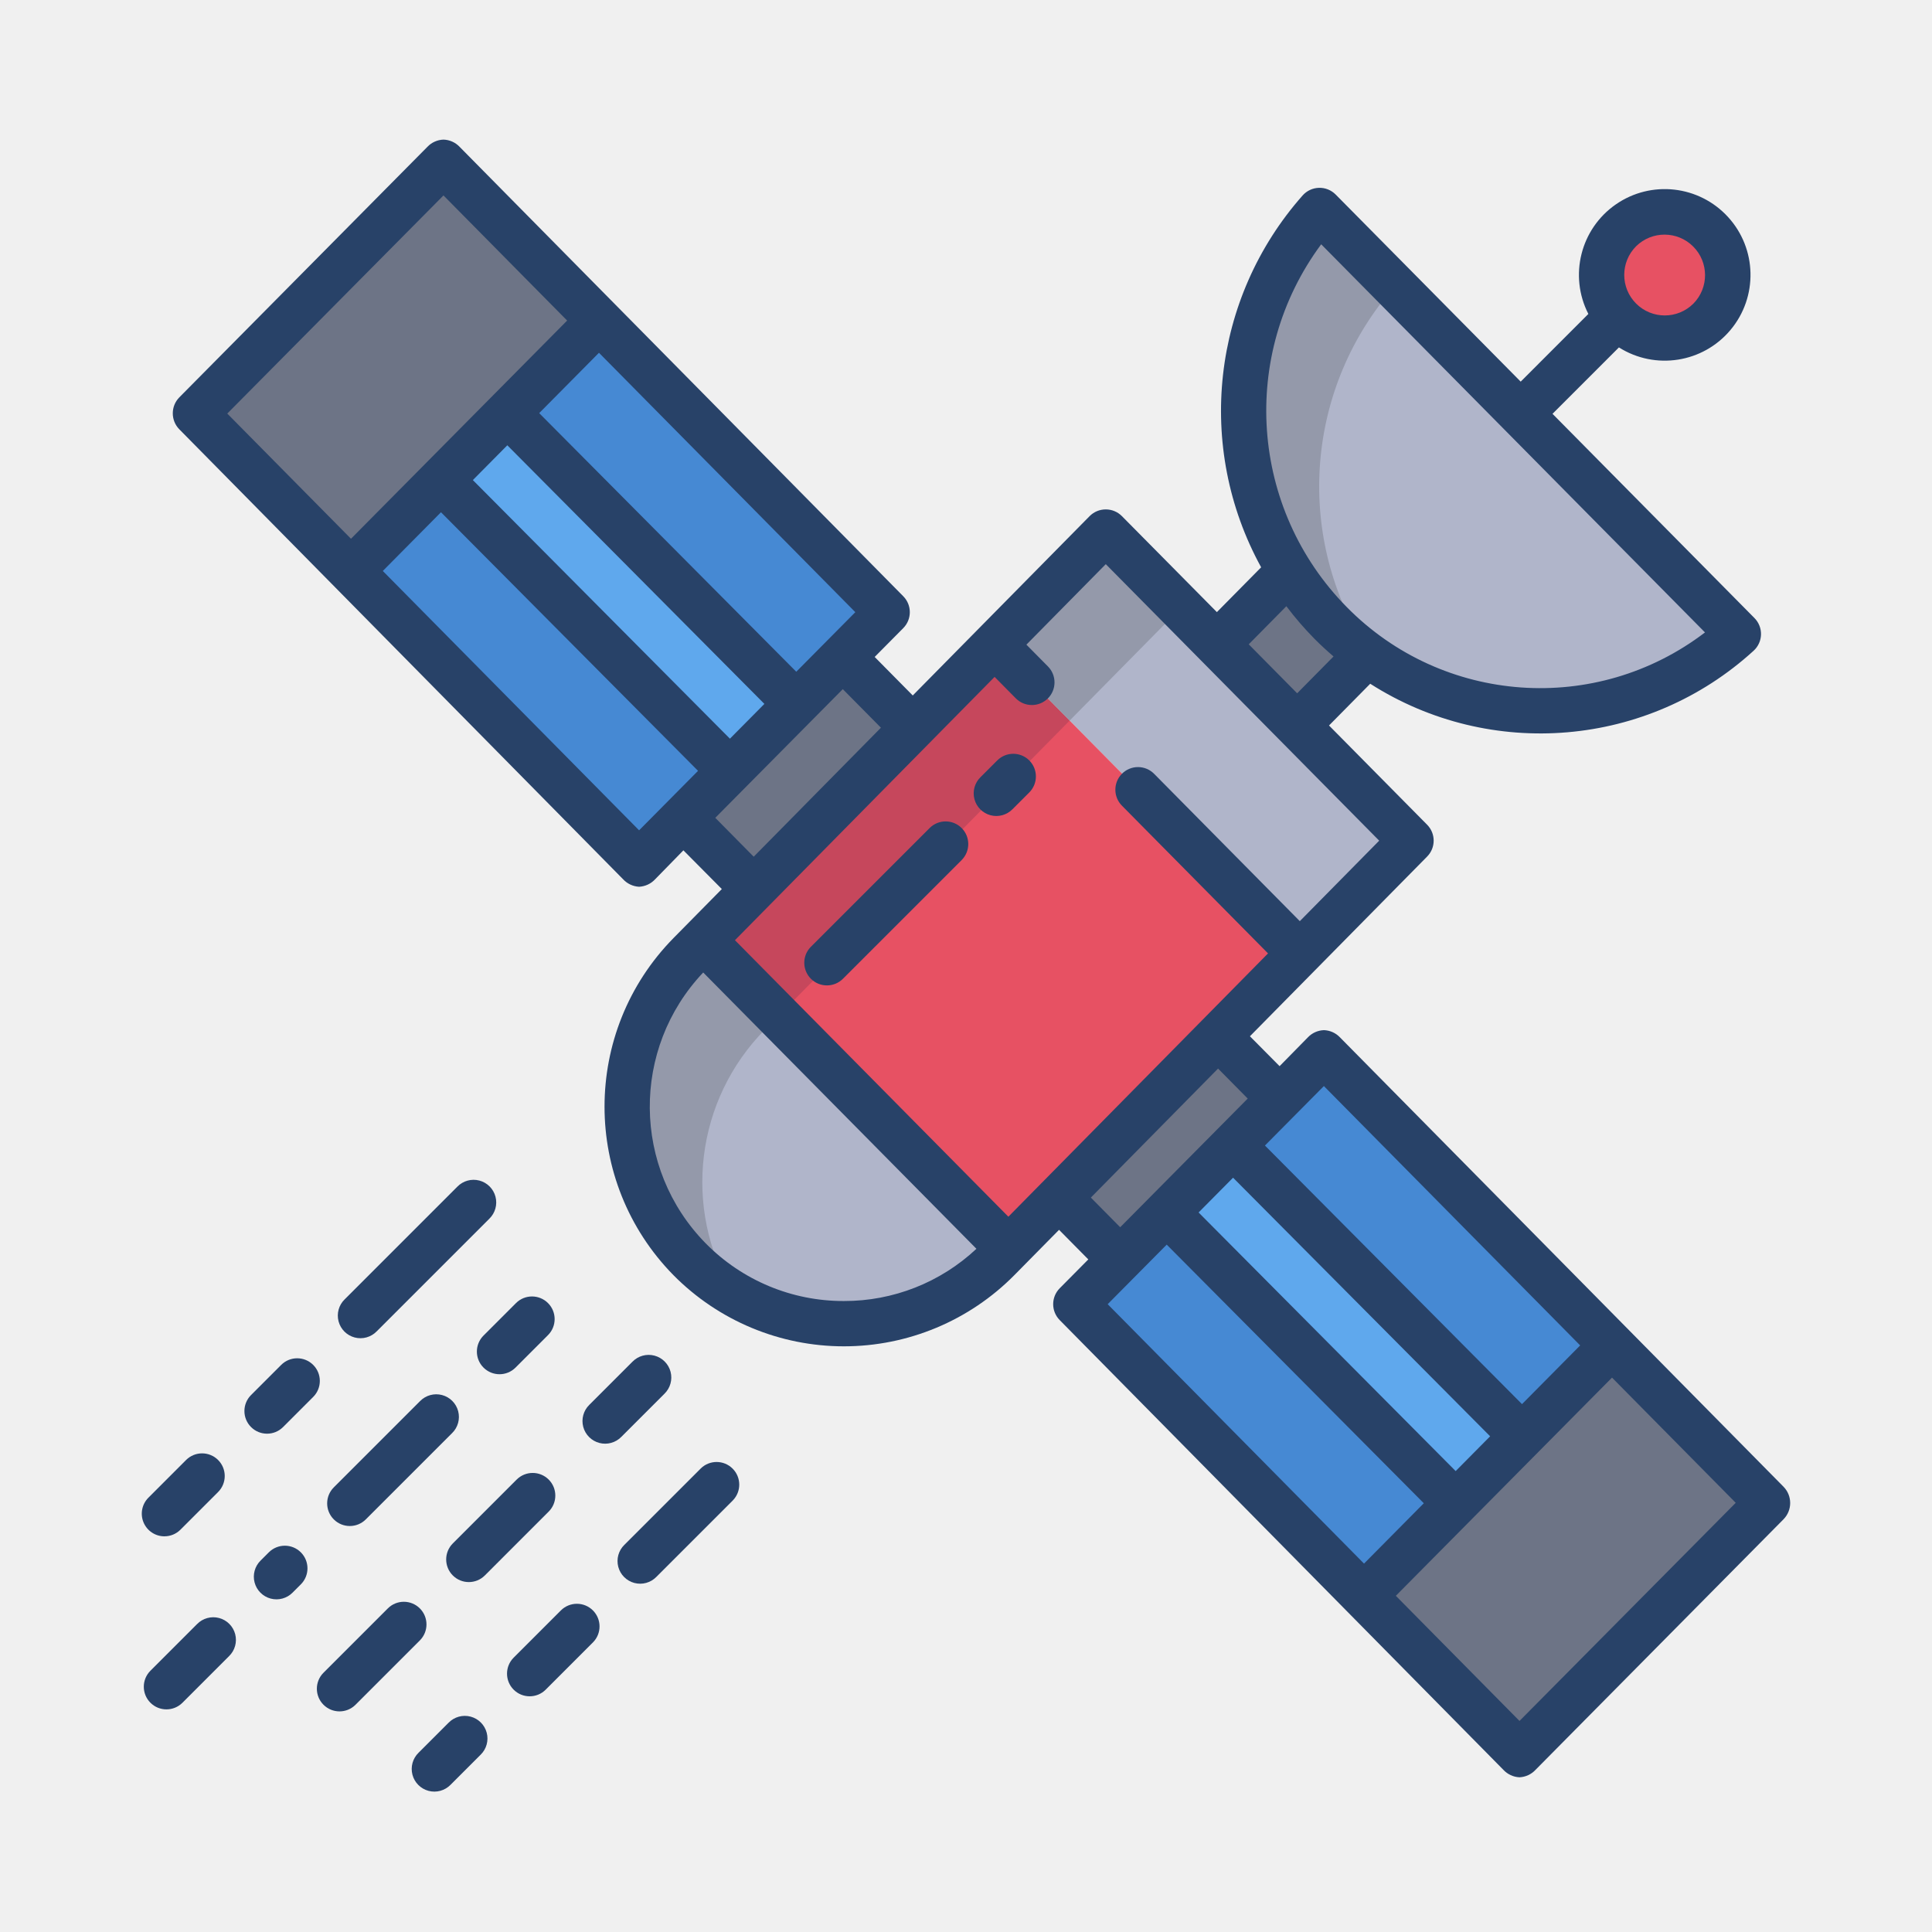
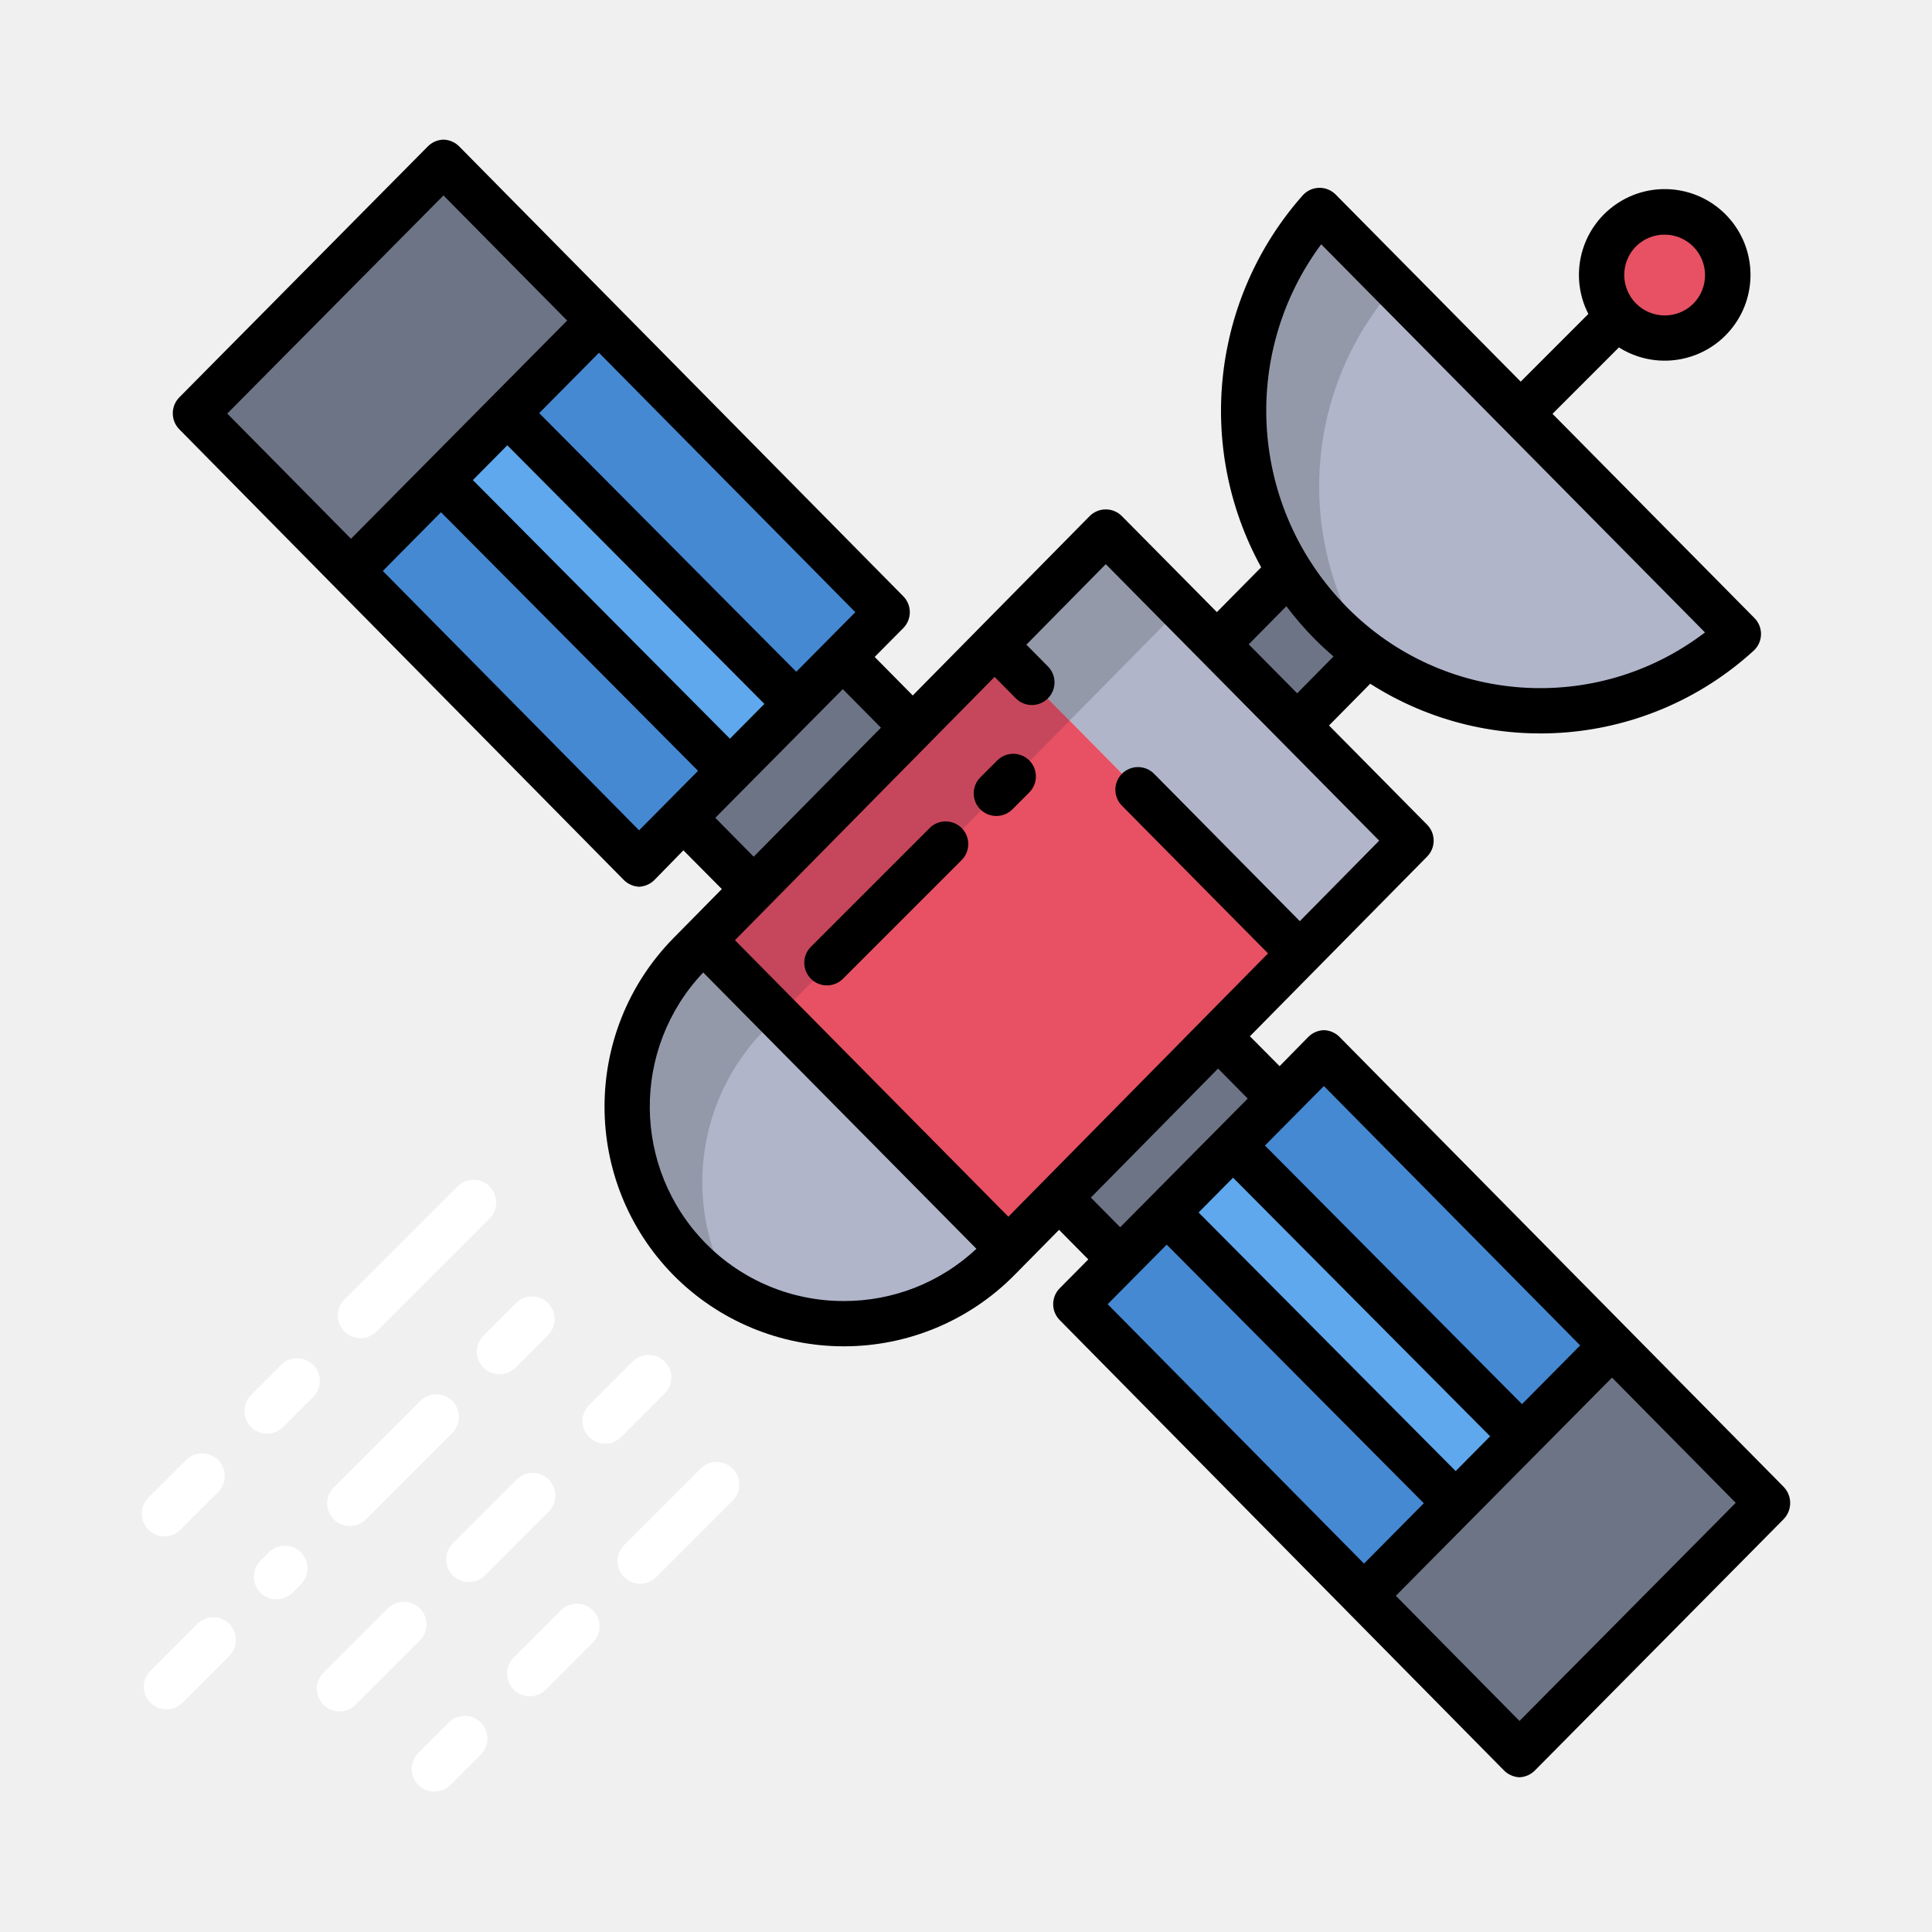
<svg xmlns="http://www.w3.org/2000/svg" id="Layer_1" height="512" viewBox="0 0 512 512" width="512" data-name="Layer 1">
  <circle cx="441.18" cy="72.855" fill="#e75163" r="16.743" />
  <path d="m293.04 140.97-29.46 29.88.08.08 80.82 81.73 29.46-29.88z" fill="#b0b5ca" />
  <path d="m186.58 249.42 80.65 81.56-2.69 2.73a57.521 57.521 0 0 1 -81.8-80.89l3.59-3.64z" fill="#b0b5ca" />
  <path d="m427.2 356.56-65.61 66.22-.12.12 41.21 41.7 65.74-66.33z" fill="#6d7486" />
  <path d="m263.66 170.93-.08-.08-77.25 78.33.25.24 80.65 81.56 77.25-78.32z" fill="#e75163" />
  <path d="m117.54 43.26-65.75 66.33 41.22 41.71 65.62-66.23.11-.11z" fill="#6d7486" />
  <path d="m341.72 151h-.01l-19.22 19.61 21.27 21.585 18.6-18.942z" fill="#6d7486" />
  <path d="m362.36 173.44a79.589 79.589 0 0 1 -20.64-22.14 80.218 80.218 0 0 1 7.98-95.53l53.27 53.88 57.72 58.37a77.932 77.932 0 0 1 -98.33 5.42z" fill="#b0b5ca" />
  <path d="m223.45 174.19-.09-.09-42.25 42.61 18.44 18.64.21.21 42.12-42.72z" fill="#6d7486" />
  <path d="m322.87 274.74-.09-.09-42.12 42.72 16.1 16.3.09.09 42.25-42.61z" fill="#6d7486" />
  <path d="m339.1 291.15 11.75-11.86 76.35 77.27-23.84 24.07-.17-.17-76.42-76.88z" fill="#4689d3" />
  <path d="m403.36 380.63-17.59 17.74-.14-.14-76.43-76.9-.01-.01 17.58-17.74 76.42 76.88z" fill="#5fa8ed" />
  <path d="m385.77 398.37-24.18 24.41-.12.12-76.37-77.28 11.75-11.86 12.34-12.44.01.01 76.43 76.9z" fill="#4689d3" />
  <path d="m158.74 84.96 76.37 77.28-11.75 11.86-12.33 12.43-.01-.01-76.58-77.03 24.19-24.42z" fill="#4689d3" />
  <path d="m211.03 186.53-17.59 17.75-76.59-77.05 17.59-17.74 76.58 77.03z" fill="#5fa8ed" />
  <path d="m181.11 216.71-11.75 11.86-76.35-77.27 23.84-24.07 76.59 77.05z" fill="#4689d3" />
  <path d="m202.74 272.82 3.485-3.533-19.645-19.867-.25-.24-3.59 3.64a57.577 57.577 0 0 0 11.49 89.9 57.526 57.526 0 0 1 8.51-69.9z" fill="#9499aa" />
  <path d="m206.33 269.18.25.24-.245-.245z" fill="#e75163" />
  <path d="m263.66 170.93-.08-.08-77.25 78.33.25.24 19.755 19.755 77.134-78.213z" fill="#c6475c" />
  <path d="m283.469 190.962.111-.112 29.349-29.767-19.889-20.113-29.46 29.88.08.08z" fill="#9499aa" />
  <path d="m369.6 75.893-19.9-20.123a80.218 80.218 0 0 0 -7.98 95.53 79.589 79.589 0 0 0 20.64 22.14c.476.347.964.67 1.446 1-.719-1.037-1.423-2.082-2.086-3.145a80.218 80.218 0 0 1 7.88-95.402z" fill="#9499aa" />
-   <g fill="#284268">
+   <g fill="#FFFFFF">
    <path d="m136.743 345.333-8.608 8.609a6 6 0 1 0 8.486 8.485l8.608-8.609a6 6 0 0 0 -8.486-8.485z" />
    <path d="m88.458 402.653a6 6 0 0 0 8.485 0l22.857-22.853a6 6 0 1 0 -8.484-8.485l-22.857 22.853a6 6 0 0 0 -.001 8.485z" />
    <path d="m52.224 430.4-12.357 12.359a6 6 0 0 0 8.485 8.486l12.356-12.357a6 6 0 1 0 -8.484-8.485z" />
    <path d="m71.242 411.385-2.18 2.179a6 6 0 1 0 8.483 8.487l2.18-2.178a6 6 0 0 0 -8.483-8.488z" />
    <path d="m121.207 314.475-29.868 29.868a6 6 0 1 0 8.484 8.485l29.868-29.868a6 6 0 1 0 -8.484-8.485z" />
    <path d="m83 361.716a6 6 0 0 0 -8.485 0l-7.985 7.984a6 6 0 0 0 8.485 8.486l7.985-7.986a6 6 0 0 0 0-8.484z" />
    <path d="m43.576 407.14a5.986 5.986 0 0 0 4.243-1.757l9.981-9.983a6 6 0 0 0 -8.486-8.486l-9.981 9.986a6 6 0 0 0 4.243 10.243z" />
    <path d="m176.088 369.356a6 6 0 1 0 -8.484-8.485l-11.448 11.446a6 6 0 1 0 8.485 8.485z" />
    <path d="m136.92 392.1-16.92 16.925a6 6 0 0 0 8.486 8.486l16.923-16.924a6 6 0 0 0 -8.486-8.485z" />
    <path d="m111.264 426.244a6 6 0 0 0 -8.485 0l-17.05 17.049a6 6 0 0 0 8.485 8.486l17.05-17.05a6 6 0 0 0 0-8.485z" />
    <path d="m185.725 389.145-20.259 20.255a6 6 0 1 0 8.484 8.485l20.259-20.259a6 6 0 0 0 -8.484-8.485z" />
    <path d="m148.641 426.777-12.517 12.517a6 6 0 0 0 8.486 8.486l12.517-12.517a6 6 0 0 0 -8.486-8.486z" />
    <path d="m118.906 456.513-7.984 7.984a6 6 0 1 0 8.484 8.485l7.985-7.982a6 6 0 1 0 -8.485-8.485z" />
+   </g>
+   <g fill="#000">
    <path d="m264.282 201.521-4.452 4.451a6 6 0 1 0 8.484 8.486l4.453-4.451a6 6 0 1 0 -8.485-8.486z" />
    <path d="m246.4 219.407-31.5 31.493a6 6 0 0 0 8.485 8.486l31.494-31.494a6 6 0 0 0 -8.484-8.486z" />
    <path d="m355.119 274.927a6.139 6.139 0 0 0 -4.263-1.927 6.147 6.147 0 0 0 -4.264 1.92l-7.487 7.626-7.862-7.926 46.967-47.627a6 6 0 0 0 -.006-8.432l-26-26.3 10.92-11.061a83.8 83.8 0 0 0 101.6-8.747 6 6 0 0 0 .23-8.658l-53.523-54.127 17.6-17.6a22.733 22.733 0 1 0 -8.1-8.867l-17.931 17.937-49.033-49.583a6 6 0 0 0 -8.751.232 86.144 86.144 0 0 0 -11 98.554l-11.729 11.877-25.183-25.452a5.982 5.982 0 0 0 -4.266-1.766 5.983 5.983 0 0 0 -4.268 1.771l-46.88 47.535-10.09-10.206 7.572-7.64a6 6 0 0 0 .006-8.442l-117.578-119.105a6.124 6.124 0 0 0 -4.26-1.913h-.005a6.137 6.137 0 0 0 -4.262 1.906l-65.748 66.394a6.04 6.04 0 0 0 0 8.474l117.573 119.21a6.235 6.235 0 0 0 4.257 2.016h.005a6.224 6.224 0 0 0 4.262-1.991l7.487-7.661 10.182 10.259-12.818 13a63.739 63.739 0 0 0 0 89.327 63.524 63.524 0 0 0 90.343-.009l11.843-12.009 7.754 7.842-7.571 7.639a6 6 0 0 0 -.006 8.442l117.572 119.18a6.2 6.2 0 0 0 4.263 1.981 6.21 6.21 0 0 0 4.262-1.977l65.748-66.43a6.15 6.15 0 0 0 0-8.564zm78.467-209.667a10.741 10.741 0 0 1 15.189 15.19 10.74 10.74 0 1 1 -15.188-15.19zm-82.741 222.558 67.917 68.73-15.416 15.56-68.122-68.53zm44.055 92.815-9.134 9.22-68.127-68.535 9.136-9.218zm-44.771-315.893 101.71 102.86a71.93 71.93 0 0 1 -94.957-6.746 74.105 74.105 0 0 1 -6.753-96.114zm-9.23 95.914a86.018 86.018 0 0 0 7.45 8.634c1.63 1.649 3.325 3.194 5.052 4.681l-9.639 9.762-12.835-12.979zm-114.232 1.579-15.646 15.786-68.129-68.537 15.843-15.992zm-24.095 24.308-9.135 9.217-68.125-68.533 9.133-9.219zm-142.343-76.941 57.3-57.807 32.771 33.161-57.286 57.82zm109.138 110.441-67.918-68.73 15.417-15.561 68.122 68.531zm20.191-3.31 33.792-34.1 10.107 10.219-33.716 34.187zm34.084 128.054a51.154 51.154 0 0 1 -36.636-15.3 51.7 51.7 0 0 1 -.649-71.765l72.407 73.223a51.12 51.12 0 0 1 -35.122 13.842zm43.587-22.344-72.46-73.278 68.811-69.778 5.611 5.675a6 6 0 0 0 8.533-8.438l-5.717-5.782 21.037-21.332 72.456 73.277-21.036 21.332-38.614-39.052a6 6 0 0 0 -8.509-.024 6 6 0 0 0 -.025 8.462l38.723 39.16zm55.571-39.259 7.856 7.95-33.793 34.1-7.774-7.861zm-29.253 62.443 15.646-15.785 68.129 68.537-15.843 15.992zm109.136 110.443-32.771-33.163 57.288-57.821 32.785 33.178z" />
  </g>
</svg>
